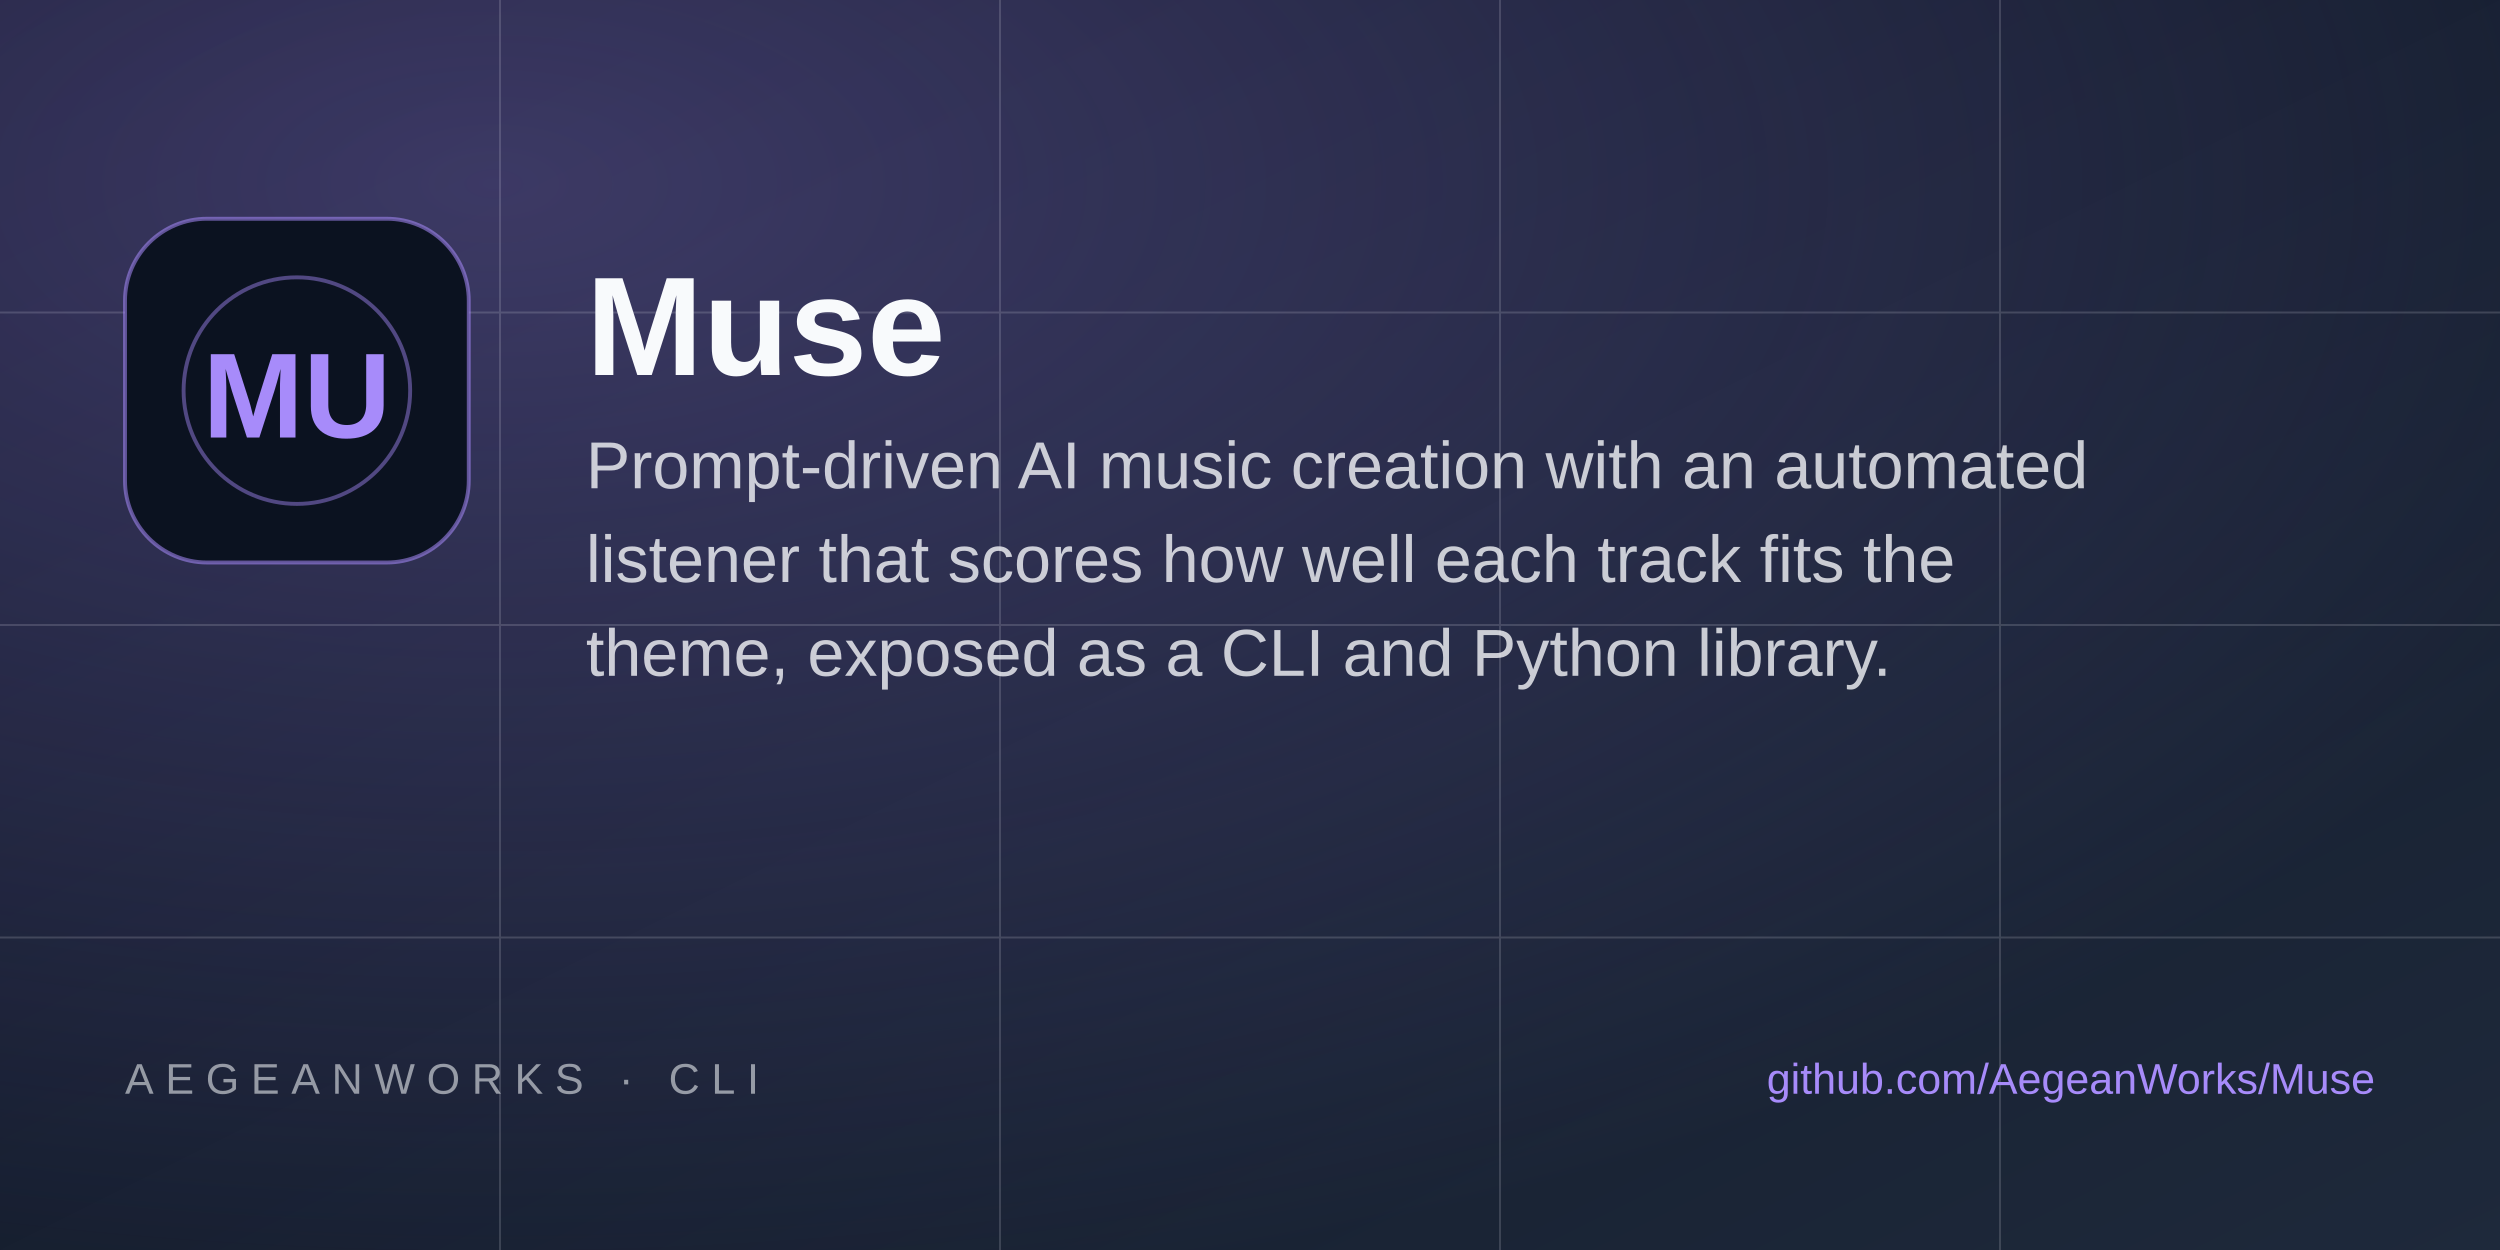
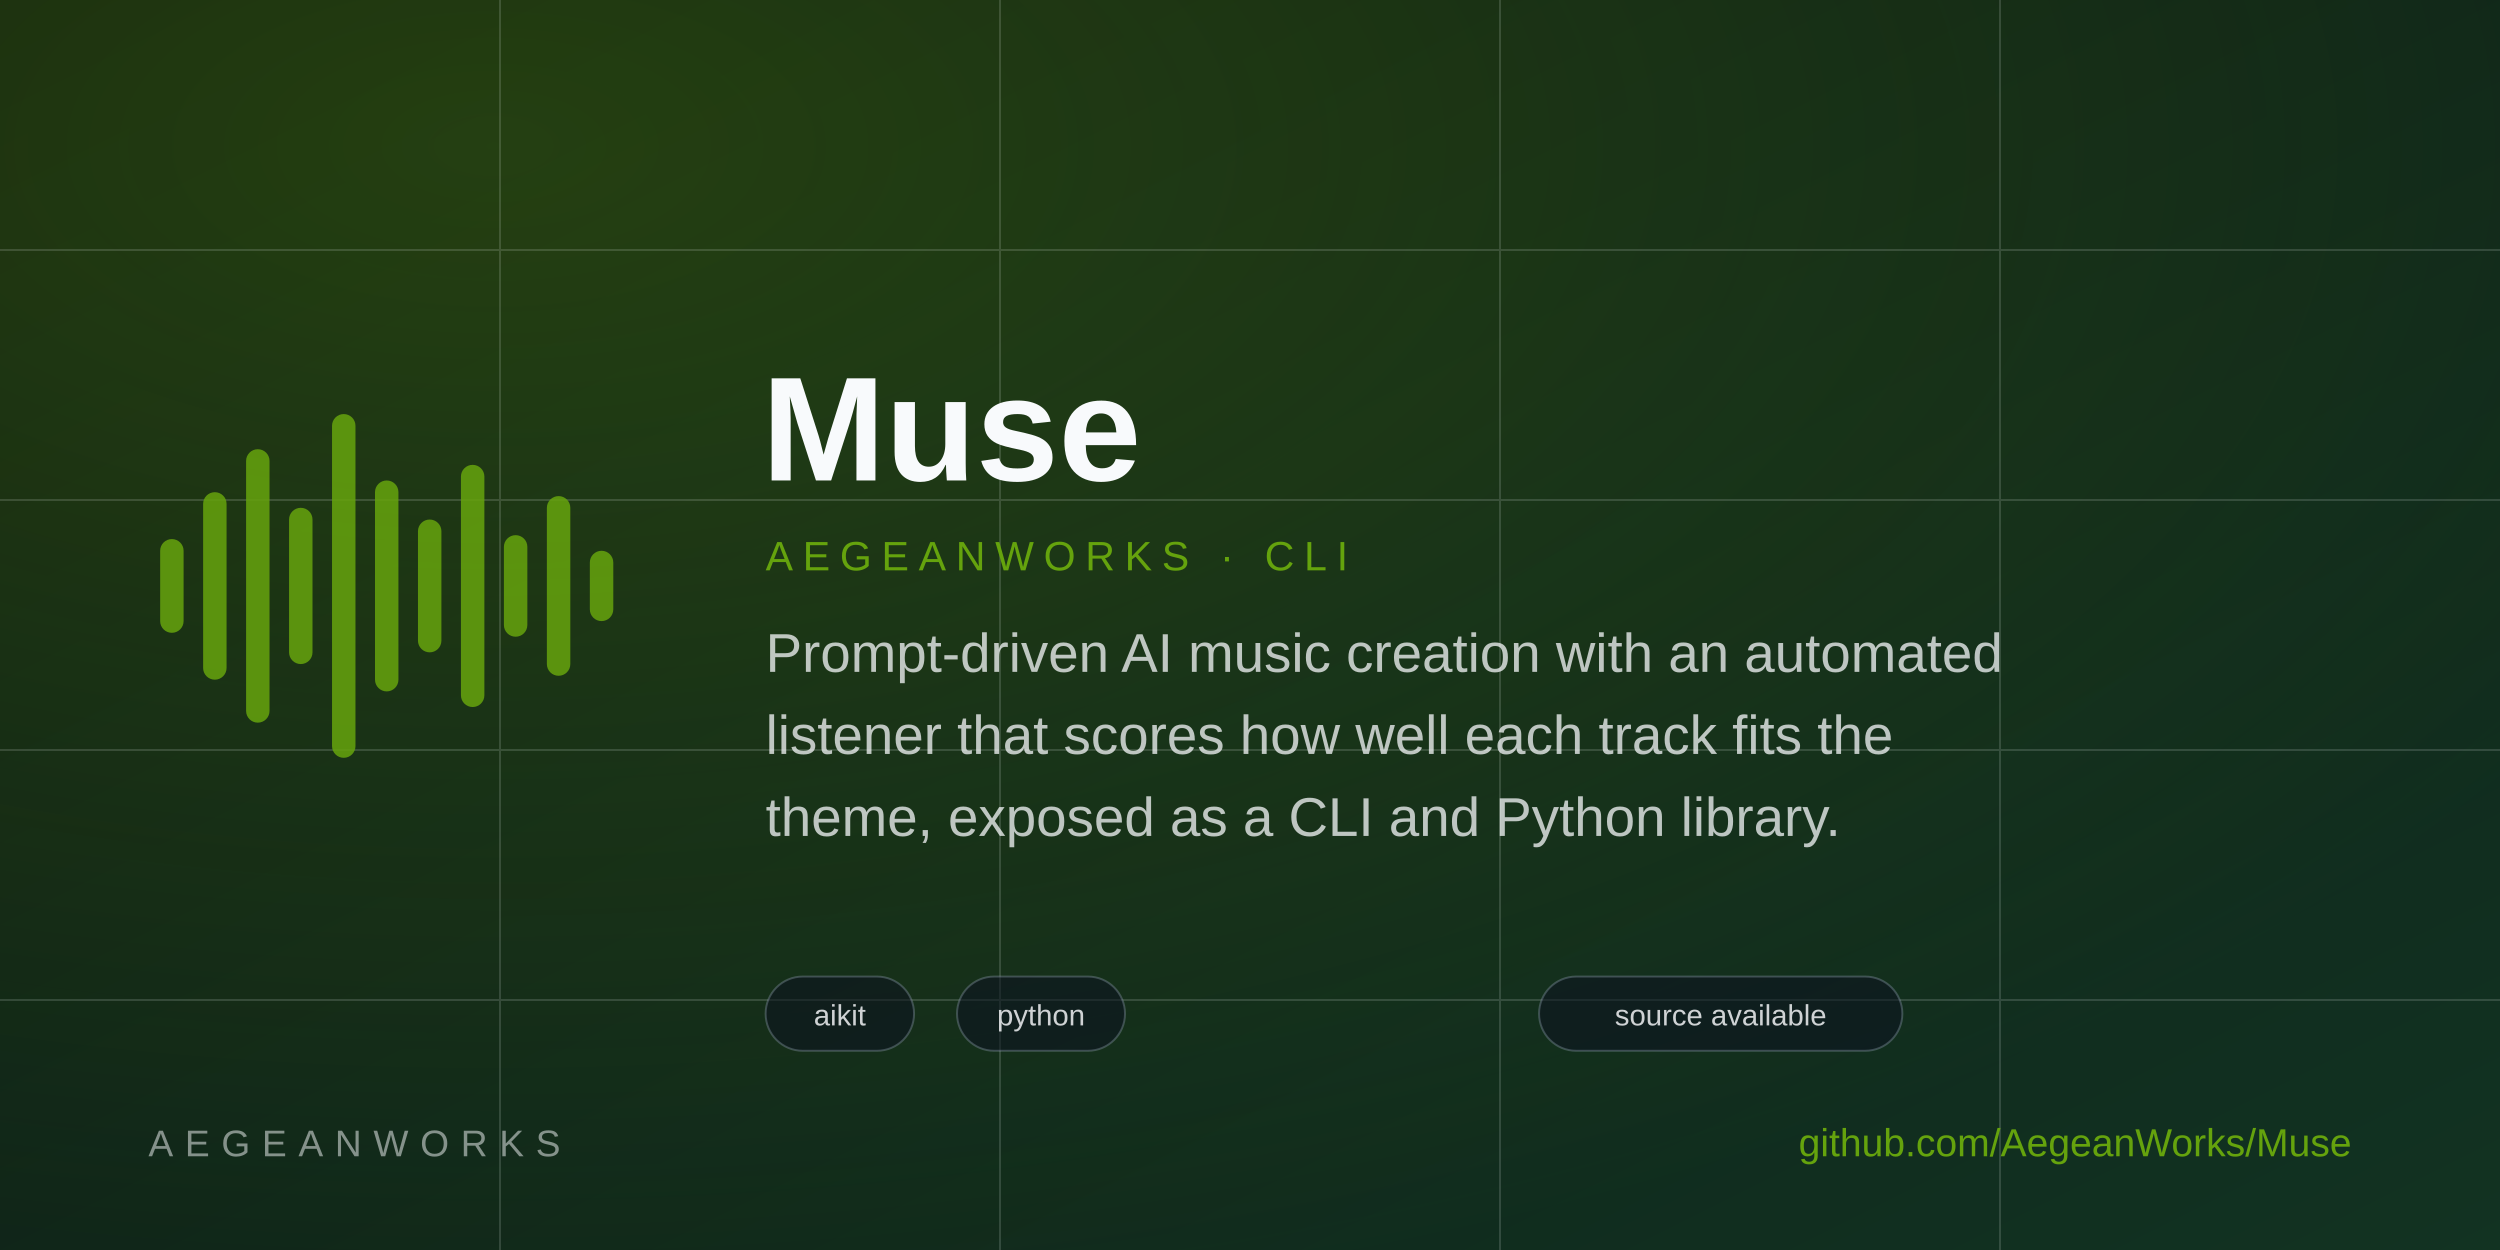
- <svg xmlns="http://www.w3.org/2000/svg" width="1280" height="640" viewBox="0 0 1280 640" role="img" aria-labelledby="title desc">
+ <svg xmlns="http://www.w3.org/2000/svg" width="1280" height="640" viewBox="0 0 1280 640" role="img" aria-labelledby="title desc" data-motif="waveform" data-layout="wave">
  <defs>
    <linearGradient id="bg" x1="0" y1="0" x2="1" y2="1">
-       <stop offset="0" stop-color="#0b1220" />
-       <stop offset="1" stop-color="#1e293b" />
+       <stop offset="0" stop-color="#0a1410" />
+       <stop offset="1" stop-color="#123322" />
    </linearGradient>
-     <radialGradient id="glow" cx="0.2" cy="0.15" r="0.9">
-       <stop offset="0" stop-color="#a78bfa" stop-opacity="0.30" />
-       <stop offset="1" stop-color="#a78bfa" stop-opacity="0" />
+     <radialGradient id="glow" cx="0.2" cy="0.12" r="0.95">
+       <stop offset="0" stop-color="#65a30d" stop-opacity="0.28" />
+       <stop offset="1" stop-color="#65a30d" stop-opacity="0" />
    </radialGradient>
+     <linearGradient id="band" x1="0" y1="0" x2="1" y2="0">
+       <stop offset="0" stop-color="#65a30d" />
+       <stop offset="1" stop-color="#fde047" />
+     </linearGradient>
  </defs>
  <rect width="1280" height="640" fill="url(#bg)" />
  <rect width="1280" height="640" fill="url(#glow)" />
-   <g opacity="0.16" stroke="#f8fafc">
-     <path d="M0 160h1280M0 320h1280M0 480h1280M256 0v640M512 0v640M768 0v640M1024 0v640" />
+   <g opacity="0.15" stroke="#F8FAFC">
+     <path d="M0 128H1280M0 256H1280M0 384H1280M0 512H1280M256 0V640M512 0V640M768 0V640M1024 0V640" />
  </g>
-   <rect x="64" y="112" width="176" height="176" rx="42" fill="#0b1220" stroke="#a78bfa" stroke-opacity="0.55" stroke-width="2" />
-   <circle cx="152" cy="200" r="58" fill="none" stroke="#a78bfa" stroke-opacity="0.45" stroke-width="2" />
-   <text x="152" y="224" text-anchor="middle" font-family="Segoe UI, Arial, sans-serif" font-size="62" font-weight="700" fill="#a78bfa">MU</text>
-   <text x="300" y="192" font-family="Segoe UI, Arial, sans-serif" font-size="72" font-weight="700" fill="#f8fafc">Muse</text>
-   <text x="300" y="250" font-family="Segoe UI, Arial, sans-serif" font-size="34" fill="#f8fafc" fill-opacity="0.78">Prompt-driven AI music creation with an automated</text>
-   <text x="300" y="298" font-family="Segoe UI, Arial, sans-serif" font-size="34" fill="#f8fafc" fill-opacity="0.78">listener that scores how well each track fits the</text>
-   <text x="300" y="346" font-family="Segoe UI, Arial, sans-serif" font-size="34" fill="#f8fafc" fill-opacity="0.78">theme, exposed as a CLI and Python library.</text>
-   <text x="64" y="560" font-family="Segoe UI, Arial, sans-serif" font-size="22" letter-spacing="6" fill="#f8fafc" fill-opacity="0.55">AEGEANWORKS · CLI</text>
-   <text x="1216" y="560" text-anchor="end" font-family="Segoe UI, Arial, sans-serif" font-size="22" fill="#a78bfa">github.com/AegeanWorks/Muse</text>
+   <g transform="translate(190 300) scale(2.0)" opacity="1.0">
+     <rect x="-54" y="-12.0" width="6" height="24" rx="3" fill="#65a30d" fill-opacity="0.86" />
+     <rect x="-43" y="-24.0" width="6" height="48" rx="3" fill="#65a30d" fill-opacity="0.86" />
+     <rect x="-32" y="-35.0" width="6" height="70" rx="3" fill="#65a30d" fill-opacity="0.86" />
+     <rect x="-21" y="-20.0" width="6" height="40" rx="3" fill="#65a30d" fill-opacity="0.86" />
+     <rect x="-10" y="-44.0" width="6" height="88" rx="3" fill="#65a30d" fill-opacity="0.86" />
+     <rect x="1" y="-27.0" width="6" height="54" rx="3" fill="#65a30d" fill-opacity="0.86" />
+     <rect x="12" y="-17.0" width="6" height="34" rx="3" fill="#65a30d" fill-opacity="0.86" />
+     <rect x="23" y="-31.0" width="6" height="62" rx="3" fill="#65a30d" fill-opacity="0.86" />
+     <rect x="34" y="-13.0" width="6" height="26" rx="3" fill="#65a30d" fill-opacity="0.86" />
+     <rect x="45" y="-23.0" width="6" height="46" rx="3" fill="#65a30d" fill-opacity="0.86" />
+     <rect x="56" y="-9.0" width="6" height="18" rx="3" fill="#65a30d" fill-opacity="0.86" />
+   </g>
+   <text x="390" y="246" font-family="Segoe UI, Arial, sans-serif" font-size="76" font-weight="700" fill="#F8FAFC">Muse</text>
+   <text x="392" y="292" font-family="Segoe UI, Arial, sans-serif" font-size="21" letter-spacing="5" fill="#65a30d">AEGEANWORKS · CLI</text>
+   <text x="392" y="344" font-family="Segoe UI, Arial, sans-serif" font-size="28" fill="#F8FAFC" fill-opacity="0.74">Prompt-driven AI music creation with an automated</text>
+   <text x="392" y="386" font-family="Segoe UI, Arial, sans-serif" font-size="28" fill="#F8FAFC" fill-opacity="0.74">listener that scores how well each track fits the</text>
+   <text x="392" y="428" font-family="Segoe UI, Arial, sans-serif" font-size="28" fill="#F8FAFC" fill-opacity="0.74">theme, exposed as a CLI and Python library.</text>
+   <rect x="392" y="500" width="76" height="38" rx="19" fill="#0B1220" fill-opacity="0.55" stroke="#94A3B8" stroke-opacity="0.35" />
+   <text x="430.0" y="525" text-anchor="middle" font-family="Segoe UI, Arial, sans-serif" font-size="15" fill="#F8FAFC" fill-opacity="0.82">aikit</text>
+   <rect x="490" y="500" width="86" height="38" rx="19" fill="#0B1220" fill-opacity="0.55" stroke="#94A3B8" stroke-opacity="0.35" />
+   <text x="533.0" y="525" text-anchor="middle" font-family="Segoe UI, Arial, sans-serif" font-size="15" fill="#F8FAFC" fill-opacity="0.82">python</text>
+   <rect x="788" y="500" width="186" height="38" rx="19" fill="#0B1220" fill-opacity="0.55" stroke="#94A3B8" stroke-opacity="0.35" />
+   <text x="881.0" y="525" text-anchor="middle" font-family="Segoe UI, Arial, sans-serif" font-size="15" fill="#F8FAFC" fill-opacity="0.82">source available</text>
+   <text x="76" y="592" font-family="Segoe UI, Arial, sans-serif" font-size="19" letter-spacing="6" fill="#F8FAFC" fill-opacity="0.50">AEGEANWORKS</text>
+   <text x="1204" y="592" text-anchor="end" font-family="Segoe UI, Arial, sans-serif" font-size="20" fill="#65a30d">github.com/AegeanWorks/Muse</text>
</svg>
